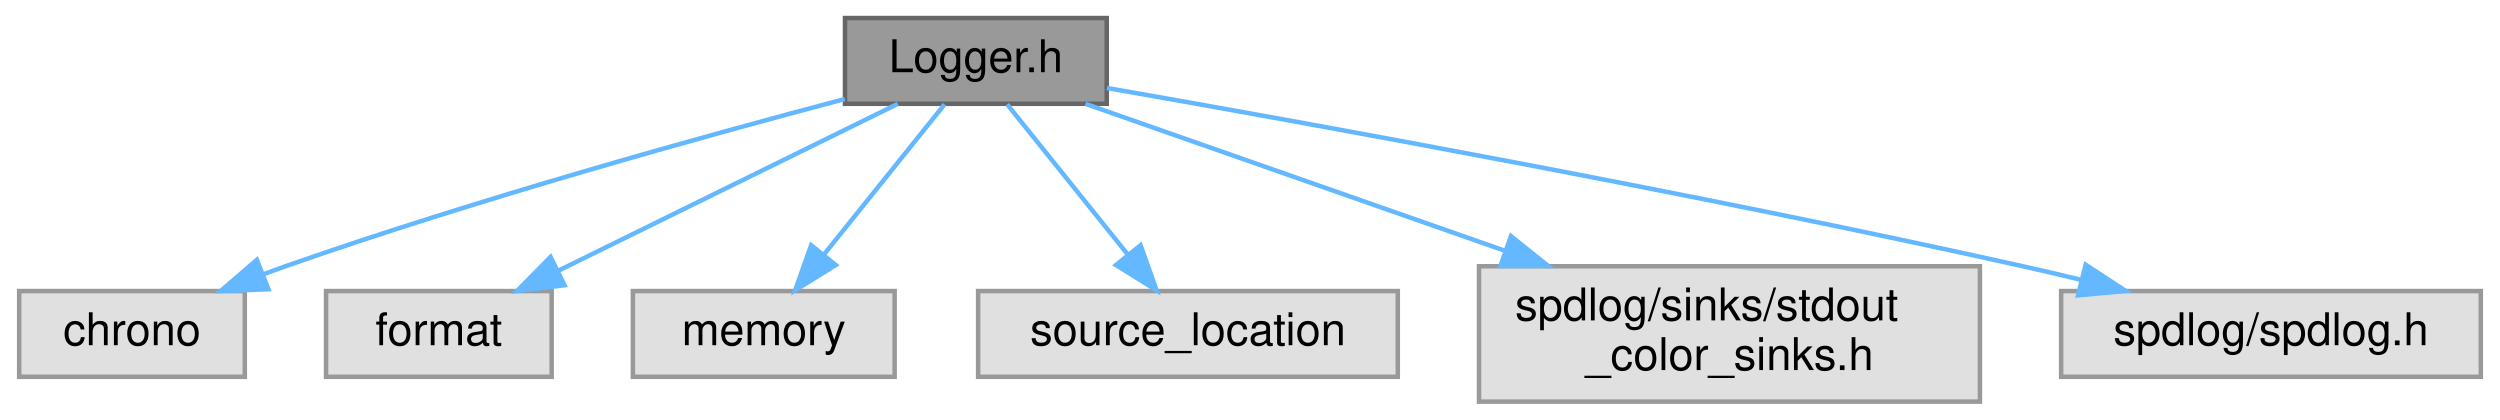
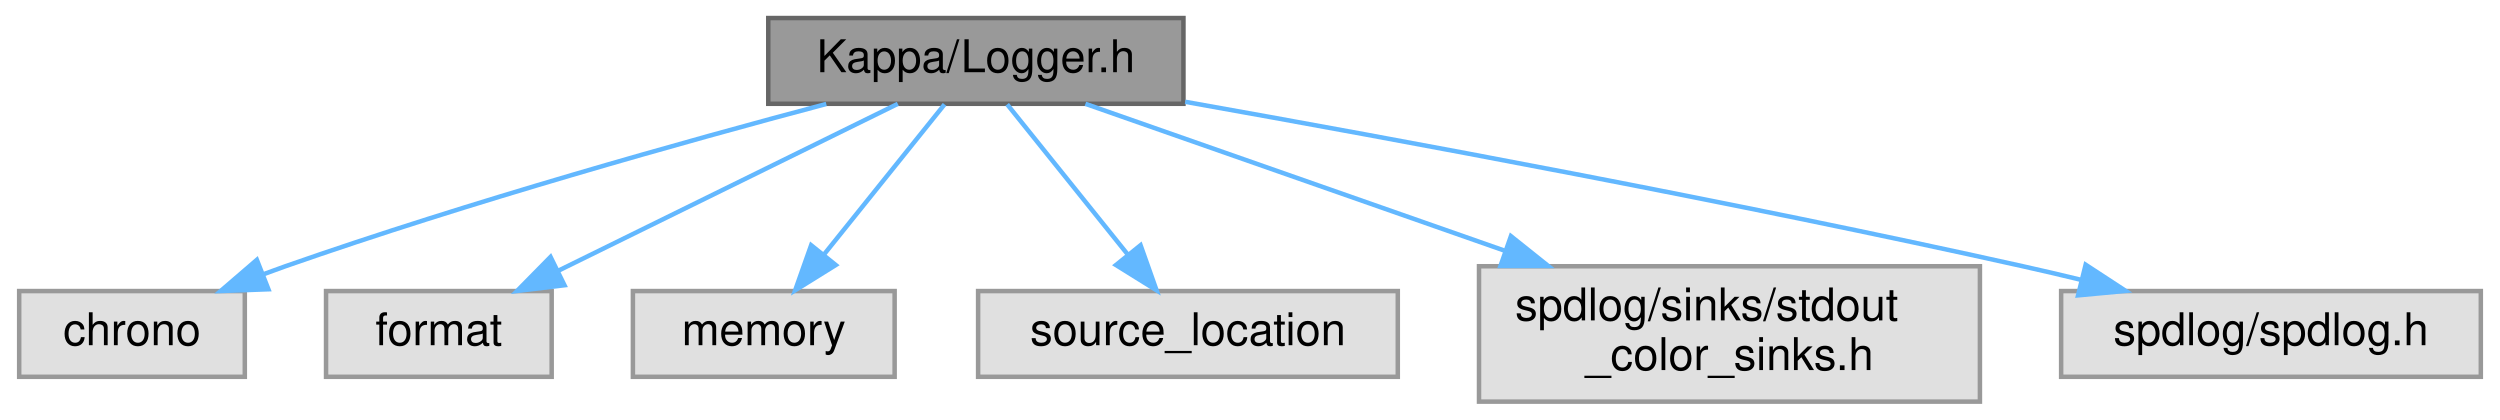
<svg xmlns="http://www.w3.org/2000/svg" xmlns:xlink="http://www.w3.org/1999/xlink" width="554pt" height="93pt" viewBox="0.00 0.00 553.50 93.00">
  <g id="graph0" class="graph" transform="scale(1 1) rotate(0) translate(4 89)">
    <g id="Node000001" class="node">
      <g id="a_Node000001">
        <a xlink:title=" ">
-           <polygon fill="#999999" stroke="#666666" points="241,-85 183,-85 183,-66 241,-66 241,-85" />
-           <text text-anchor="middle" x="212" y="-73" font-family="Helvetica,sans-Serif" font-size="10.00">Logger.h</text>
+           <polygon fill="#999999" stroke="#666666" points="258,-85 166,-85 166,-66 258,-66 258,-85" />
+           <text text-anchor="middle" x="212" y="-73" font-family="Helvetica,sans-Serif" font-size="10.00">Kappa/Logger.h</text>
        </a>
      </g>
    </g>
    <g id="Node000002" class="node">
      <g id="a_Node000002">
        <a xlink:title=" ">
          <polygon fill="#e0e0e0" stroke="#999999" points="50,-24.5 0,-24.5 0,-5.5 50,-5.5 50,-24.5" />
          <text text-anchor="middle" x="25" y="-12.5" font-family="Helvetica,sans-Serif" font-size="10.00">chrono</text>
        </a>
      </g>
    </g>
    <g id="edge1_Node000001_Node000002" class="edge">
      <g id="a_edge1_Node000001_Node000002">
        <a xlink:title=" ">
-           <path fill="none" stroke="#63b8ff" d="M182.94,-67.05C151.95,-58.87 101.56,-44.9 59,-30 57.38,-29.43 55.73,-28.83 54.07,-28.21" />
+           <path fill="none" stroke="#63b8ff" d="M178.85,-65.96C147.63,-57.67 99.73,-44.26 59,-30 57.38,-29.43 55.73,-28.83 54.07,-28.21" />
          <polygon fill="#63b8ff" stroke="#63b8ff" points="55.23,-24.9 44.64,-24.51 52.67,-31.42 55.23,-24.9" />
        </a>
      </g>
    </g>
    <g id="Node000003" class="node">
      <g id="a_Node000003">
        <a xlink:title=" ">
          <polygon fill="#e0e0e0" stroke="#999999" points="118,-24.5 68,-24.5 68,-5.5 118,-5.5 118,-24.5" />
          <text text-anchor="middle" x="93" y="-12.5" font-family="Helvetica,sans-Serif" font-size="10.00">format</text>
        </a>
      </g>
    </g>
    <g id="edge2_Node000001_Node000003" class="edge">
      <g id="a_edge2_Node000001_Node000003">
        <a xlink:title=" ">
          <path fill="none" stroke="#63b8ff" d="M194.7,-65.99C174.95,-56.29 142.45,-40.31 119.51,-29.03" />
          <polygon fill="#63b8ff" stroke="#63b8ff" points="120.84,-25.79 110.32,-24.52 117.75,-32.07 120.84,-25.79" />
        </a>
      </g>
    </g>
    <g id="Node000004" class="node">
      <g id="a_Node000004">
        <a xlink:title=" ">
          <polygon fill="#e0e0e0" stroke="#999999" points="194,-24.5 136,-24.5 136,-5.5 194,-5.5 194,-24.5" />
          <text text-anchor="middle" x="165" y="-12.5" font-family="Helvetica,sans-Serif" font-size="10.00">memory</text>
        </a>
      </g>
    </g>
    <g id="edge3_Node000001_Node000004" class="edge">
      <g id="a_edge3_Node000001_Node000004">
        <a xlink:title=" ">
          <path fill="none" stroke="#63b8ff" d="M205.06,-65.87C198.05,-57.14 187.04,-43.43 178.33,-32.59" />
          <polygon fill="#63b8ff" stroke="#63b8ff" points="180.96,-30.27 171.96,-24.67 175.5,-34.66 180.96,-30.27" />
        </a>
      </g>
    </g>
    <g id="Node000005" class="node">
      <g id="a_Node000005">
        <a xlink:title=" ">
          <polygon fill="#e0e0e0" stroke="#999999" points="305.5,-24.5 212.5,-24.5 212.5,-5.5 305.5,-5.5 305.5,-24.5" />
          <text text-anchor="middle" x="259" y="-12.5" font-family="Helvetica,sans-Serif" font-size="10.00">source_location</text>
        </a>
      </g>
    </g>
    <g id="edge4_Node000001_Node000005" class="edge">
      <g id="a_edge4_Node000001_Node000005">
        <a xlink:title=" ">
          <path fill="none" stroke="#63b8ff" d="M218.94,-65.87C225.95,-57.14 236.96,-43.43 245.67,-32.59" />
          <polygon fill="#63b8ff" stroke="#63b8ff" points="248.5,-34.66 252.04,-24.67 243.04,-30.27 248.5,-34.66" />
        </a>
      </g>
    </g>
    <g id="Node000006" class="node">
      <g id="a_Node000006">
        <a xlink:title=" ">
          <polygon fill="#e0e0e0" stroke="#999999" points="434.5,-30 323.5,-30 323.5,0 434.5,0 434.5,-30" />
          <text text-anchor="start" x="331.5" y="-18" font-family="Helvetica,sans-Serif" font-size="10.00">spdlog/sinks/stdout</text>
          <text text-anchor="middle" x="379" y="-7" font-family="Helvetica,sans-Serif" font-size="10.00">_color_sinks.h</text>
        </a>
      </g>
    </g>
    <g id="edge5_Node000001_Node000006" class="edge">
      <g id="a_edge5_Node000001_Node000006">
        <a xlink:title=" ">
          <path fill="none" stroke="#63b8ff" d="M236.28,-65.99C260.53,-57.5 298.49,-44.2 329.17,-33.45" />
          <polygon fill="#63b8ff" stroke="#63b8ff" points="330.57,-36.67 338.85,-30.06 328.26,-30.07 330.57,-36.67" />
        </a>
      </g>
    </g>
    <g id="Node000007" class="node">
      <g id="a_Node000007">
        <a xlink:title=" ">
          <polygon fill="#e0e0e0" stroke="#999999" points="545.5,-24.5 452.5,-24.5 452.5,-5.5 545.5,-5.5 545.5,-24.5" />
          <text text-anchor="middle" x="499" y="-12.5" font-family="Helvetica,sans-Serif" font-size="10.00">spdlog/spdlog.h</text>
        </a>
      </g>
    </g>
    <g id="edge6_Node000001_Node000007" class="edge">
      <g id="a_edge6_Node000001_Node000007">
        <a xlink:title=" ">
-           <path fill="none" stroke="#63b8ff" d="M241.05,-69.5C285.1,-61.8 371.35,-46.2 444,-30 448.17,-29.07 452.5,-28.06 456.82,-27.01" />
+           <path fill="none" stroke="#63b8ff" d="M258.39,-66.44C305.34,-58.09 379.95,-44.28 444,-30 448.17,-29.07 452.5,-28.06 456.82,-27.01" />
          <polygon fill="#63b8ff" stroke="#63b8ff" points="457.93,-30.34 466.8,-24.54 456.25,-23.55 457.93,-30.34" />
        </a>
      </g>
    </g>
  </g>
</svg>
